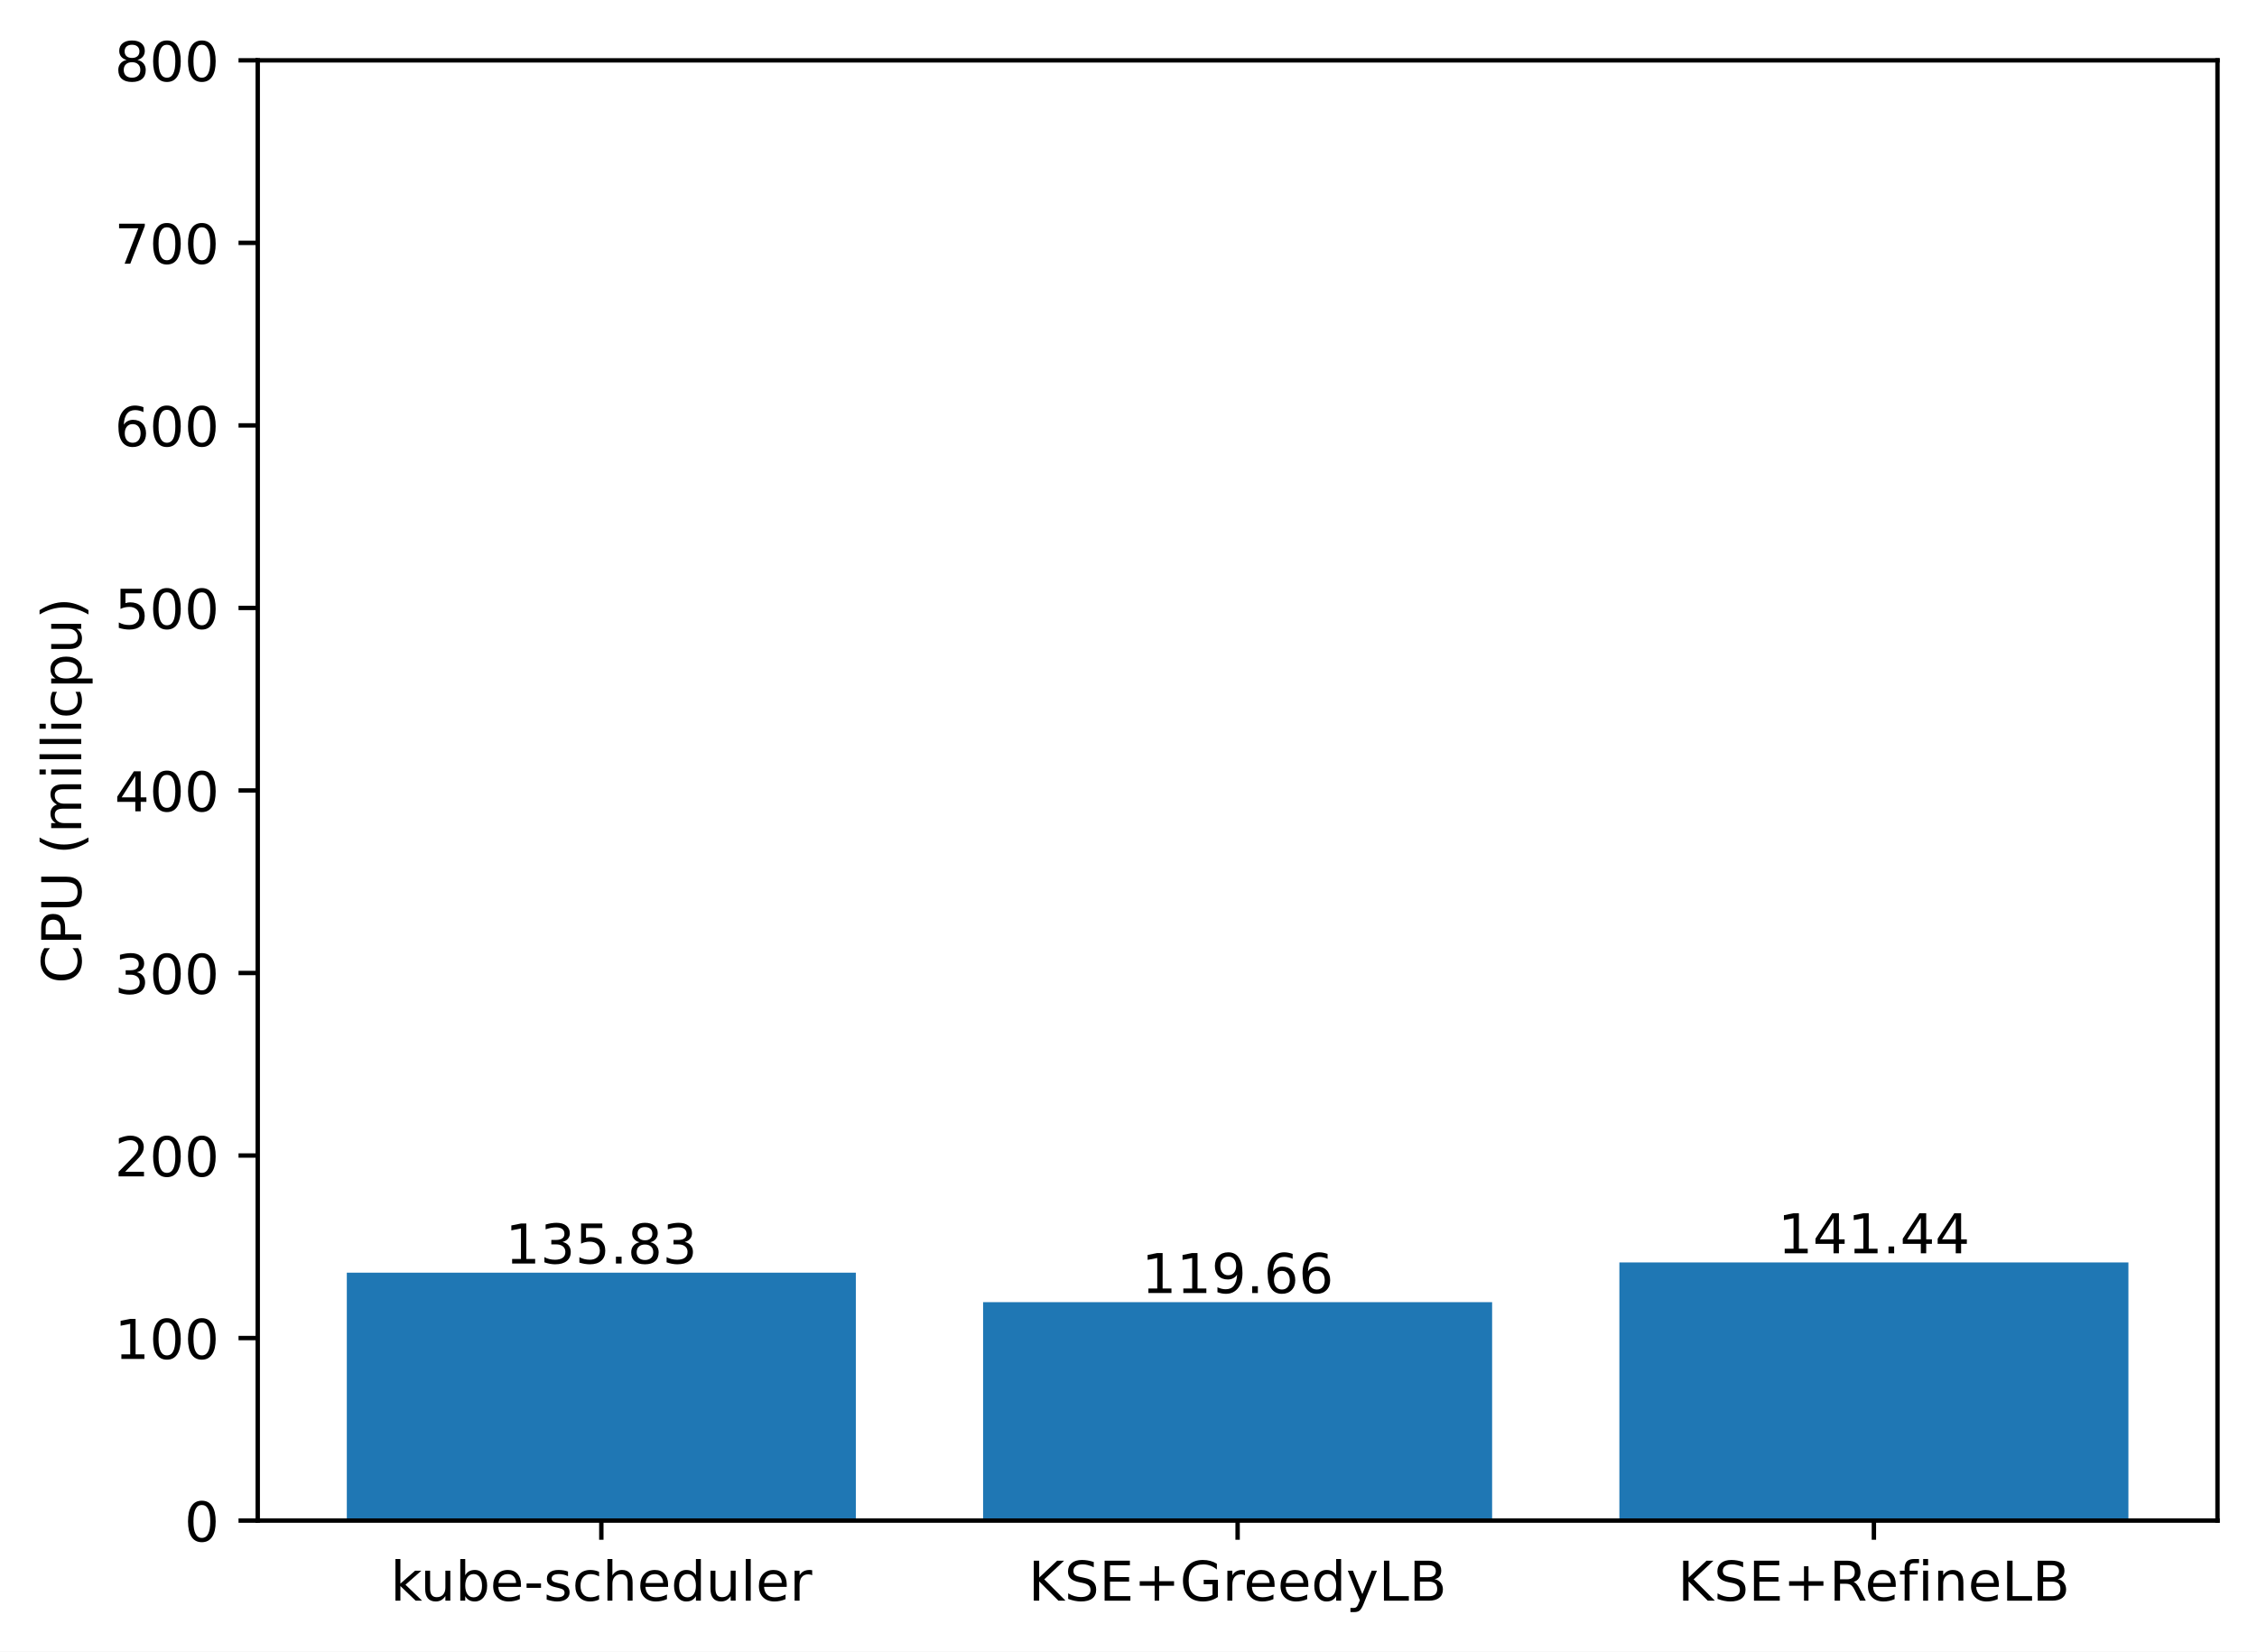
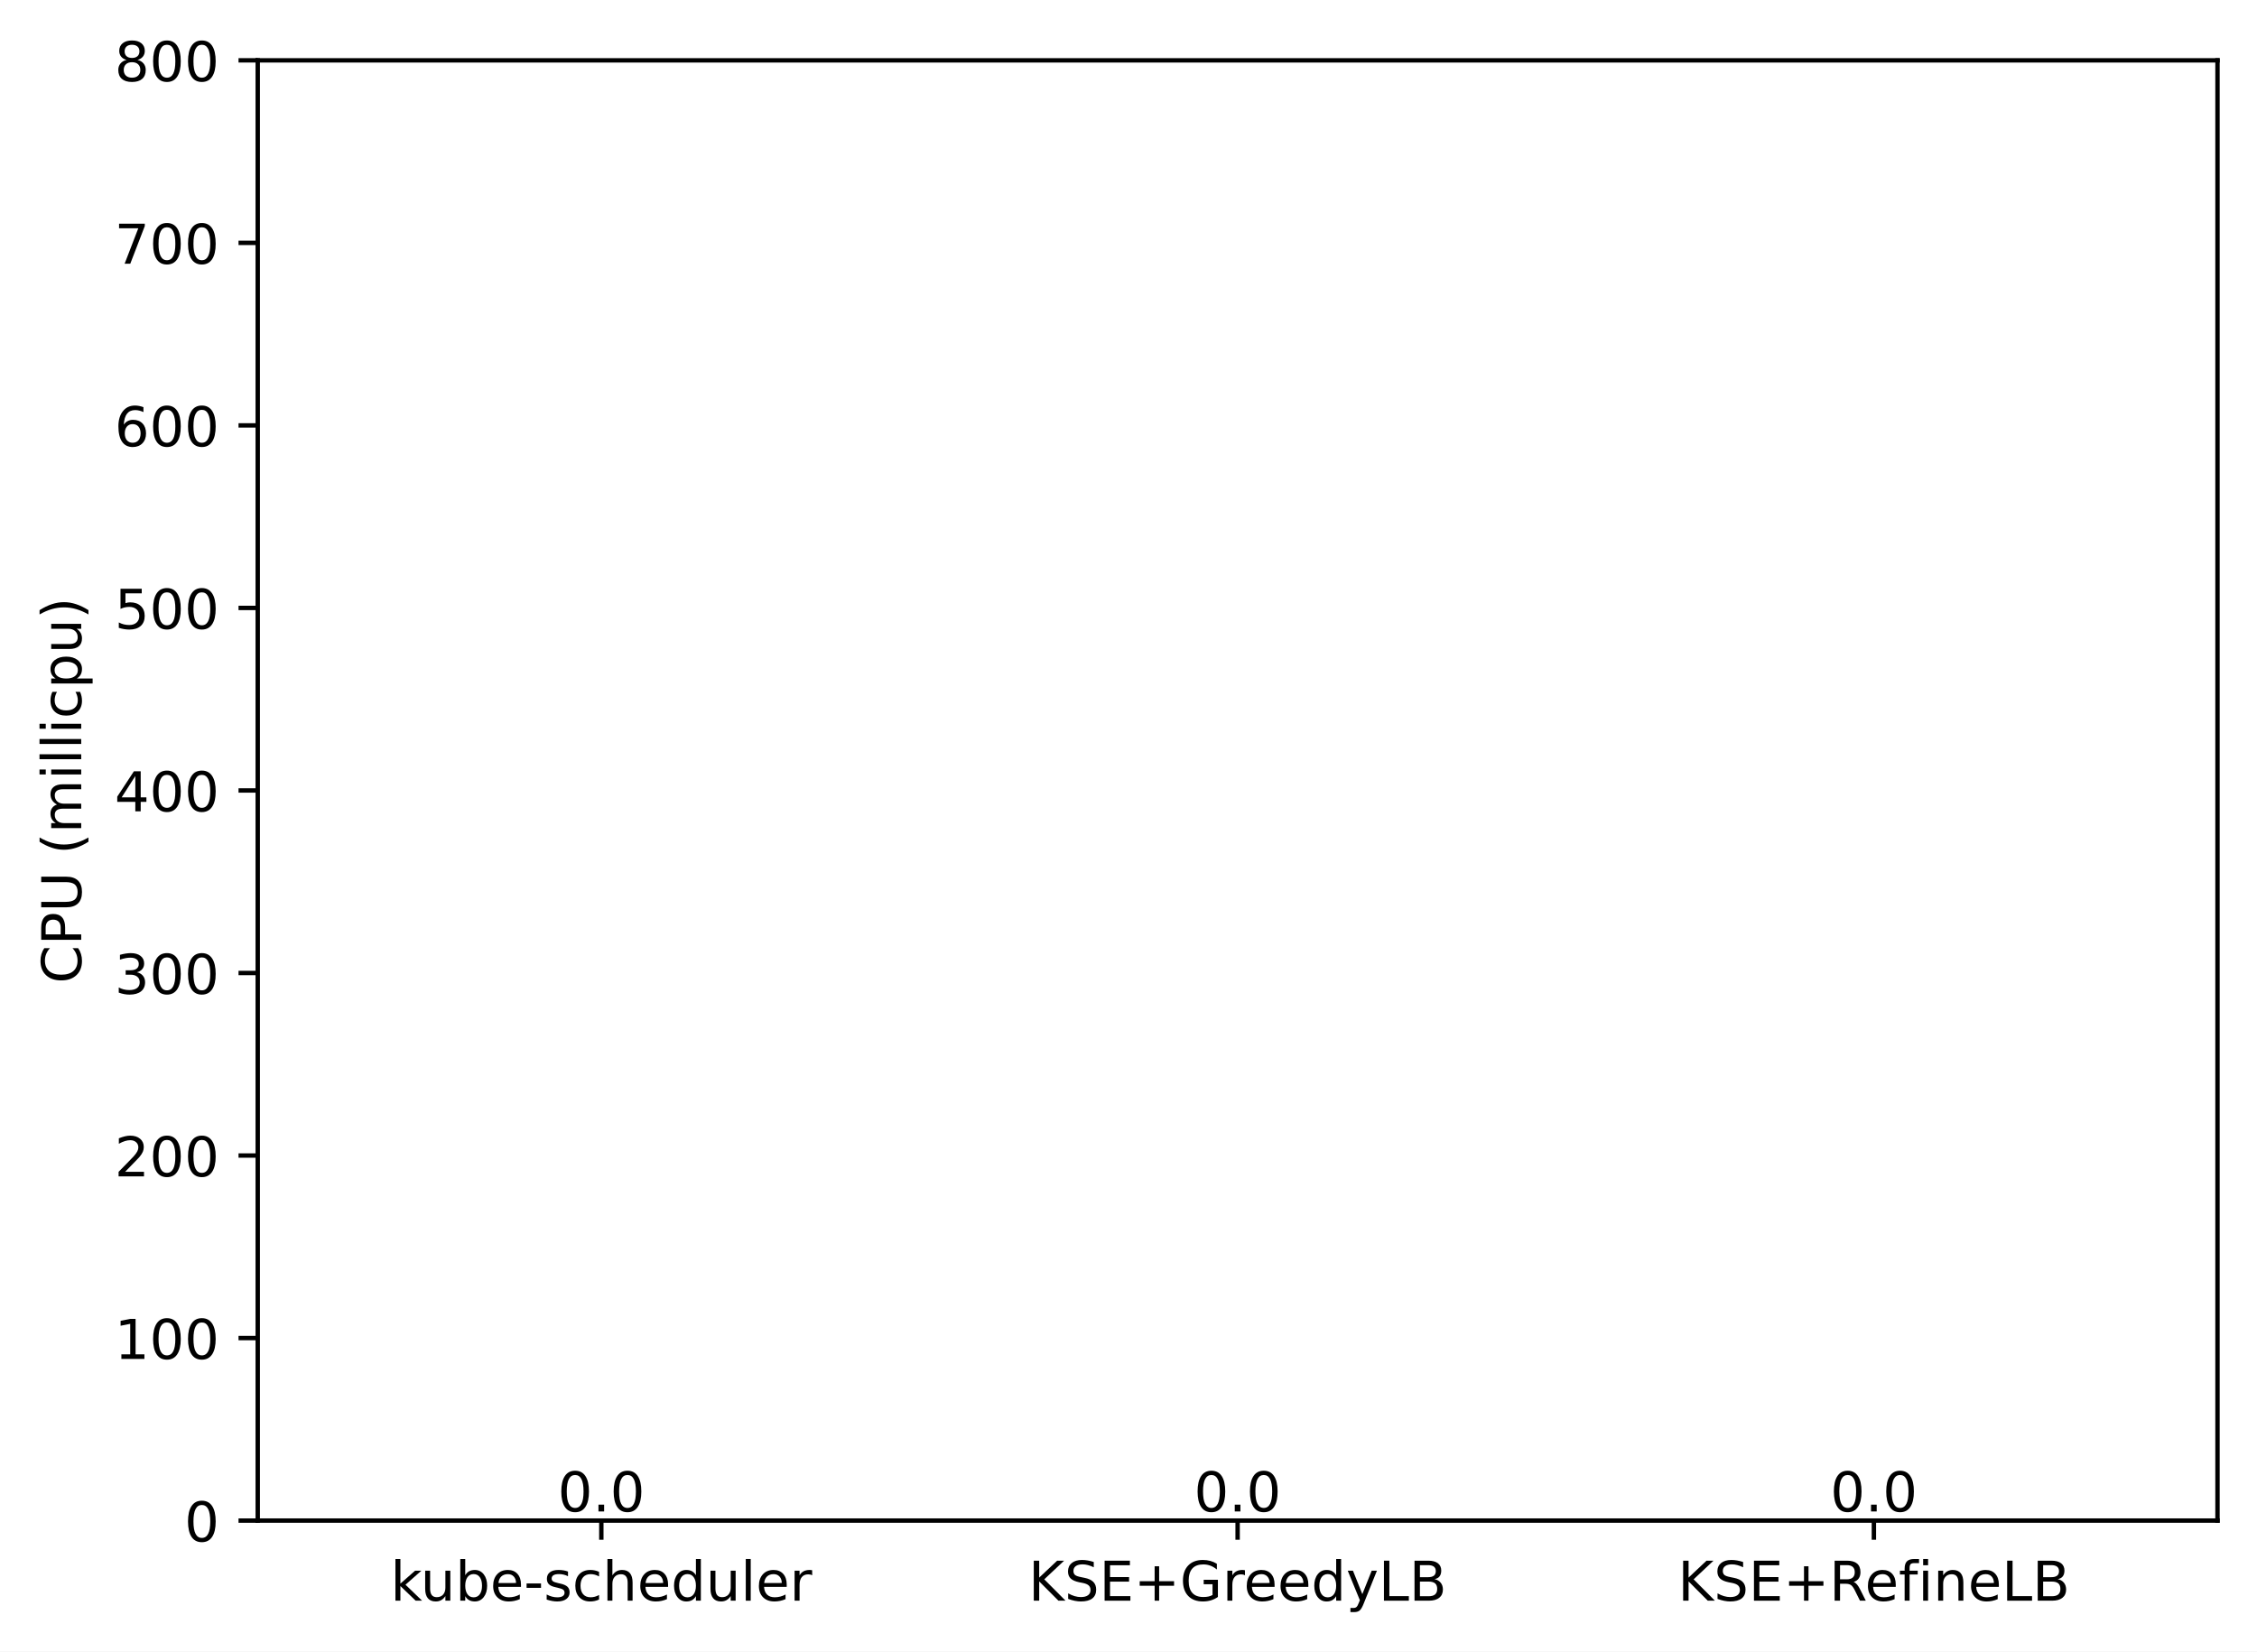
<svg xmlns="http://www.w3.org/2000/svg" xmlns:xlink="http://www.w3.org/1999/xlink" width="411.286pt" height="300.989pt" viewBox="0 0 411.286 300.989" version="1.1">
  <defs>
    <style type="text/css">*{stroke-linejoin: round; stroke-linecap: butt}</style>
  </defs>
  <g id="figure_1">
    <g id="patch_1">
      <path d="M 0 300.989  L 411.286 300.989  L 411.286 0  L 0 0  z " style="fill: #ffffff" />
    </g>
    <g id="axes_1">
      <g id="patch_2">
        <path d="M 46.966 277.111  L 404.086 277.111  L 404.086 10.999  L 46.966 10.999  z " style="fill: #ffffff" />
      </g>
      <g id="patch_3">
-         <path d="M 63.198 277.111  L 155.957 277.111  L 155.957 231.929  L 63.198 231.929  z " clip-path="url(#pb6ce4249de)" style="fill: #1f77b4" />
+         <path d="M 63.198 277.111  L 155.957 277.111  L 155.957 277.111  L 63.198 277.111  z " clip-path="url(#peb9ef6a9dc)" style="fill: #1f77b4" />
      </g>
      <g id="patch_4">
-         <path d="M 179.146 277.111  L 271.905 277.111  L 271.905 237.308  L 179.146 237.308  z " clip-path="url(#pb6ce4249de)" style="fill: #1f77b4" />
+         <path d="M 179.146 277.111  L 271.905 277.111  L 271.905 277.111  L 179.146 277.111  z " clip-path="url(#peb9ef6a9dc)" style="fill: #1f77b4" />
      </g>
      <g id="patch_5">
-         <path d="M 295.094 277.111  L 387.853 277.111  L 387.853 230.063  L 295.094 230.063  z " clip-path="url(#pb6ce4249de)" style="fill: #1f77b4" />
+         <path d="M 295.094 277.111  L 387.853 277.111  L 387.853 277.111  L 295.094 277.111  z " clip-path="url(#peb9ef6a9dc)" style="fill: #1f77b4" />
      </g>
      <g id="matplotlib.axis_1">
        <g id="xtick_1">
          <g id="line2d_1">
            <defs>
-               <path id="m541946d11e" d="M 0 0  L 0 3.5  " style="stroke: #000000; stroke-width: 0.8" />
+               <path id="md51e2d9357" d="M 0 0  L 0 3.5  " style="stroke: #000000; stroke-width: 0.8" />
            </defs>
            <g>
-               <use xlink:href="#m541946d11e" x="109.578" y="277.111" style="stroke: #000000; stroke-width: 0.8" />
+               <use xlink:href="#md51e2d9357" x="109.578" y="277.111" style="stroke: #000000; stroke-width: 0.8" />
            </g>
          </g>
          <g id="text_1">
            <g transform="translate(71.15179 291.7097)scale(0.1 -0.1)">
              <defs>
                <path id="DejaVuSans-6b" d="M 581 4863  L 1159 4863  L 1159 1991  L 2875 3500  L 3609 3500  L 1753 1863  L 3688 0  L 2938 0  L 1159 1709  L 1159 0  L 581 0  L 581 4863  z " transform="scale(0.015625)" />
                <path id="DejaVuSans-75" d="M 544 1381  L 544 3500  L 1119 3500  L 1119 1403  Q 1119 906 1312 657  Q 1506 409 1894 409  Q 2359 409 2629 706  Q 2900 1003 2900 1516  L 2900 3500  L 3475 3500  L 3475 0  L 2900 0  L 2900 538  Q 2691 219 2414 64  Q 2138 -91 1772 -91  Q 1169 -91 856 284  Q 544 659 544 1381  z M 1991 3584  L 1991 3584  z " transform="scale(0.015625)" />
                <path id="DejaVuSans-62" d="M 3116 1747  Q 3116 2381 2855 2742  Q 2594 3103 2138 3103  Q 1681 3103 1420 2742  Q 1159 2381 1159 1747  Q 1159 1113 1420 752  Q 1681 391 2138 391  Q 2594 391 2855 752  Q 3116 1113 3116 1747  z M 1159 2969  Q 1341 3281 1617 3432  Q 1894 3584 2278 3584  Q 2916 3584 3314 3078  Q 3713 2572 3713 1747  Q 3713 922 3314 415  Q 2916 -91 2278 -91  Q 1894 -91 1617 61  Q 1341 213 1159 525  L 1159 0  L 581 0  L 581 4863  L 1159 4863  L 1159 2969  z " transform="scale(0.015625)" />
                <path id="DejaVuSans-65" d="M 3597 1894  L 3597 1613  L 953 1613  Q 991 1019 1311 708  Q 1631 397 2203 397  Q 2534 397 2845 478  Q 3156 559 3463 722  L 3463 178  Q 3153 47 2828 -22  Q 2503 -91 2169 -91  Q 1331 -91 842 396  Q 353 884 353 1716  Q 353 2575 817 3079  Q 1281 3584 2069 3584  Q 2775 3584 3186 3129  Q 3597 2675 3597 1894  z M 3022 2063  Q 3016 2534 2758 2815  Q 2500 3097 2075 3097  Q 1594 3097 1305 2825  Q 1016 2553 972 2059  L 3022 2063  z " transform="scale(0.015625)" />
                <path id="DejaVuSans-2d" d="M 313 2009  L 1997 2009  L 1997 1497  L 313 1497  L 313 2009  z " transform="scale(0.015625)" />
                <path id="DejaVuSans-73" d="M 2834 3397  L 2834 2853  Q 2591 2978 2328 3040  Q 2066 3103 1784 3103  Q 1356 3103 1142 2972  Q 928 2841 928 2578  Q 928 2378 1081 2264  Q 1234 2150 1697 2047  L 1894 2003  Q 2506 1872 2764 1633  Q 3022 1394 3022 966  Q 3022 478 2636 193  Q 2250 -91 1575 -91  Q 1294 -91 989 -36  Q 684 19 347 128  L 347 722  Q 666 556 975 473  Q 1284 391 1588 391  Q 1994 391 2212 530  Q 2431 669 2431 922  Q 2431 1156 2273 1281  Q 2116 1406 1581 1522  L 1381 1569  Q 847 1681 609 1914  Q 372 2147 372 2553  Q 372 3047 722 3315  Q 1072 3584 1716 3584  Q 2034 3584 2315 3537  Q 2597 3491 2834 3397  z " transform="scale(0.015625)" />
                <path id="DejaVuSans-63" d="M 3122 3366  L 3122 2828  Q 2878 2963 2633 3030  Q 2388 3097 2138 3097  Q 1578 3097 1268 2742  Q 959 2388 959 1747  Q 959 1106 1268 751  Q 1578 397 2138 397  Q 2388 397 2633 464  Q 2878 531 3122 666  L 3122 134  Q 2881 22 2623 -34  Q 2366 -91 2075 -91  Q 1284 -91 818 406  Q 353 903 353 1747  Q 353 2603 823 3093  Q 1294 3584 2113 3584  Q 2378 3584 2631 3529  Q 2884 3475 3122 3366  z " transform="scale(0.015625)" />
                <path id="DejaVuSans-68" d="M 3513 2113  L 3513 0  L 2938 0  L 2938 2094  Q 2938 2591 2744 2837  Q 2550 3084 2163 3084  Q 1697 3084 1428 2787  Q 1159 2491 1159 1978  L 1159 0  L 581 0  L 581 4863  L 1159 4863  L 1159 2956  Q 1366 3272 1645 3428  Q 1925 3584 2291 3584  Q 2894 3584 3203 3211  Q 3513 2838 3513 2113  z " transform="scale(0.015625)" />
                <path id="DejaVuSans-64" d="M 2906 2969  L 2906 4863  L 3481 4863  L 3481 0  L 2906 0  L 2906 525  Q 2725 213 2448 61  Q 2172 -91 1784 -91  Q 1150 -91 751 415  Q 353 922 353 1747  Q 353 2572 751 3078  Q 1150 3584 1784 3584  Q 2172 3584 2448 3432  Q 2725 3281 2906 2969  z M 947 1747  Q 947 1113 1208 752  Q 1469 391 1925 391  Q 2381 391 2643 752  Q 2906 1113 2906 1747  Q 2906 2381 2643 2742  Q 2381 3103 1925 3103  Q 1469 3103 1208 2742  Q 947 2381 947 1747  z " transform="scale(0.015625)" />
                <path id="DejaVuSans-6c" d="M 603 4863  L 1178 4863  L 1178 0  L 603 0  L 603 4863  z " transform="scale(0.015625)" />
                <path id="DejaVuSans-72" d="M 2631 2963  Q 2534 3019 2420 3045  Q 2306 3072 2169 3072  Q 1681 3072 1420 2755  Q 1159 2438 1159 1844  L 1159 0  L 581 0  L 581 3500  L 1159 3500  L 1159 2956  Q 1341 3275 1631 3429  Q 1922 3584 2338 3584  Q 2397 3584 2469 3576  Q 2541 3569 2628 3553  L 2631 2963  z " transform="scale(0.015625)" />
              </defs>
              <use xlink:href="#DejaVuSans-6b" />
              <use xlink:href="#DejaVuSans-75" x="54.785" />
              <use xlink:href="#DejaVuSans-62" x="118.164" />
              <use xlink:href="#DejaVuSans-65" x="181.641" />
              <use xlink:href="#DejaVuSans-2d" x="243.164" />
              <use xlink:href="#DejaVuSans-73" x="279.248" />
              <use xlink:href="#DejaVuSans-63" x="331.348" />
              <use xlink:href="#DejaVuSans-68" x="386.328" />
              <use xlink:href="#DejaVuSans-65" x="449.707" />
              <use xlink:href="#DejaVuSans-64" x="511.23" />
              <use xlink:href="#DejaVuSans-75" x="574.707" />
              <use xlink:href="#DejaVuSans-6c" x="638.086" />
              <use xlink:href="#DejaVuSans-65" x="665.869" />
              <use xlink:href="#DejaVuSans-72" x="727.393" />
            </g>
          </g>
        </g>
        <g id="xtick_2">
          <g id="line2d_2">
            <g>
-               <use xlink:href="#m541946d11e" x="225.526" y="277.111" style="stroke: #000000; stroke-width: 0.8" />
+               <use xlink:href="#md51e2d9357" x="225.526" y="277.111" style="stroke: #000000; stroke-width: 0.8" />
            </g>
          </g>
          <g id="text_2">
            <g transform="translate(187.403 291.7097)scale(0.1 -0.1)">
              <defs>
                <path id="DejaVuSans-4b" d="M 628 4666  L 1259 4666  L 1259 2694  L 3353 4666  L 4166 4666  L 1850 2491  L 4331 0  L 3500 0  L 1259 2247  L 1259 0  L 628 0  L 628 4666  z " transform="scale(0.015625)" />
                <path id="DejaVuSans-53" d="M 3425 4513  L 3425 3897  Q 3066 4069 2747 4153  Q 2428 4238 2131 4238  Q 1616 4238 1336 4038  Q 1056 3838 1056 3469  Q 1056 3159 1242 3001  Q 1428 2844 1947 2747  L 2328 2669  Q 3034 2534 3370 2195  Q 3706 1856 3706 1288  Q 3706 609 3251 259  Q 2797 -91 1919 -91  Q 1588 -91 1214 -16  Q 841 59 441 206  L 441 856  Q 825 641 1194 531  Q 1563 422 1919 422  Q 2459 422 2753 634  Q 3047 847 3047 1241  Q 3047 1584 2836 1778  Q 2625 1972 2144 2069  L 1759 2144  Q 1053 2284 737 2584  Q 422 2884 422 3419  Q 422 4038 858 4394  Q 1294 4750 2059 4750  Q 2388 4750 2728 4690  Q 3069 4631 3425 4513  z " transform="scale(0.015625)" />
                <path id="DejaVuSans-45" d="M 628 4666  L 3578 4666  L 3578 4134  L 1259 4134  L 1259 2753  L 3481 2753  L 3481 2222  L 1259 2222  L 1259 531  L 3634 531  L 3634 0  L 628 0  L 628 4666  z " transform="scale(0.015625)" />
                <path id="DejaVuSans-2b" d="M 2944 4013  L 2944 2272  L 4684 2272  L 4684 1741  L 2944 1741  L 2944 0  L 2419 0  L 2419 1741  L 678 1741  L 678 2272  L 2419 2272  L 2419 4013  L 2944 4013  z " transform="scale(0.015625)" />
                <path id="DejaVuSans-47" d="M 3809 666  L 3809 1919  L 2778 1919  L 2778 2438  L 4434 2438  L 4434 434  Q 4069 175 3628 42  Q 3188 -91 2688 -91  Q 1594 -91 976 548  Q 359 1188 359 2328  Q 359 3472 976 4111  Q 1594 4750 2688 4750  Q 3144 4750 3555 4637  Q 3966 4525 4313 4306  L 4313 3634  Q 3963 3931 3569 4081  Q 3175 4231 2741 4231  Q 1884 4231 1454 3753  Q 1025 3275 1025 2328  Q 1025 1384 1454 906  Q 1884 428 2741 428  Q 3075 428 3337 486  Q 3600 544 3809 666  z " transform="scale(0.015625)" />
                <path id="DejaVuSans-79" d="M 2059 -325  Q 1816 -950 1584 -1140  Q 1353 -1331 966 -1331  L 506 -1331  L 506 -850  L 844 -850  Q 1081 -850 1212 -737  Q 1344 -625 1503 -206  L 1606 56  L 191 3500  L 800 3500  L 1894 763  L 2988 3500  L 3597 3500  L 2059 -325  z " transform="scale(0.015625)" />
                <path id="DejaVuSans-4c" d="M 628 4666  L 1259 4666  L 1259 531  L 3531 531  L 3531 0  L 628 0  L 628 4666  z " transform="scale(0.015625)" />
                <path id="DejaVuSans-42" d="M 1259 2228  L 1259 519  L 2272 519  Q 2781 519 3026 730  Q 3272 941 3272 1375  Q 3272 1813 3026 2020  Q 2781 2228 2272 2228  L 1259 2228  z M 1259 4147  L 1259 2741  L 2194 2741  Q 2656 2741 2882 2914  Q 3109 3088 3109 3444  Q 3109 3797 2882 3972  Q 2656 4147 2194 4147  L 1259 4147  z M 628 4666  L 2241 4666  Q 2963 4666 3353 4366  Q 3744 4066 3744 3513  Q 3744 3084 3544 2831  Q 3344 2578 2956 2516  Q 3422 2416 3680 2098  Q 3938 1781 3938 1306  Q 3938 681 3513 340  Q 3088 0 2303 0  L 628 0  L 628 4666  z " transform="scale(0.015625)" />
              </defs>
              <use xlink:href="#DejaVuSans-4b" />
              <use xlink:href="#DejaVuSans-53" x="65.576" />
              <use xlink:href="#DejaVuSans-45" x="129.053" />
              <use xlink:href="#DejaVuSans-2b" x="192.236" />
              <use xlink:href="#DejaVuSans-47" x="276.025" />
              <use xlink:href="#DejaVuSans-72" x="353.516" />
              <use xlink:href="#DejaVuSans-65" x="392.379" />
              <use xlink:href="#DejaVuSans-65" x="453.902" />
              <use xlink:href="#DejaVuSans-64" x="515.426" />
              <use xlink:href="#DejaVuSans-79" x="578.902" />
              <use xlink:href="#DejaVuSans-4c" x="638.082" />
              <use xlink:href="#DejaVuSans-42" x="693.795" />
            </g>
          </g>
        </g>
        <g id="xtick_3">
          <g id="line2d_3">
            <g>
-               <use xlink:href="#m541946d11e" x="341.474" y="277.111" style="stroke: #000000; stroke-width: 0.8" />
+               <use xlink:href="#md51e2d9357" x="341.474" y="277.111" style="stroke: #000000; stroke-width: 0.8" />
            </g>
          </g>
          <g id="text_3">
            <g transform="translate(305.7346 291.7097)scale(0.1 -0.1)">
              <defs>
                <path id="DejaVuSans-52" d="M 2841 2188  Q 3044 2119 3236 1894  Q 3428 1669 3622 1275  L 4263 0  L 3584 0  L 2988 1197  Q 2756 1666 2539 1819  Q 2322 1972 1947 1972  L 1259 1972  L 1259 0  L 628 0  L 628 4666  L 2053 4666  Q 2853 4666 3247 4331  Q 3641 3997 3641 3322  Q 3641 2881 3436 2590  Q 3231 2300 2841 2188  z M 1259 4147  L 1259 2491  L 2053 2491  Q 2509 2491 2742 2702  Q 2975 2913 2975 3322  Q 2975 3731 2742 3939  Q 2509 4147 2053 4147  L 1259 4147  z " transform="scale(0.015625)" />
                <path id="DejaVuSans-66" d="M 2375 4863  L 2375 4384  L 1825 4384  Q 1516 4384 1395 4259  Q 1275 4134 1275 3809  L 1275 3500  L 2222 3500  L 2222 3053  L 1275 3053  L 1275 0  L 697 0  L 697 3053  L 147 3053  L 147 3500  L 697 3500  L 697 3744  Q 697 4328 969 4595  Q 1241 4863 1831 4863  L 2375 4863  z " transform="scale(0.015625)" />
                <path id="DejaVuSans-69" d="M 603 3500  L 1178 3500  L 1178 0  L 603 0  L 603 3500  z M 603 4863  L 1178 4863  L 1178 4134  L 603 4134  L 603 4863  z " transform="scale(0.015625)" />
                <path id="DejaVuSans-6e" d="M 3513 2113  L 3513 0  L 2938 0  L 2938 2094  Q 2938 2591 2744 2837  Q 2550 3084 2163 3084  Q 1697 3084 1428 2787  Q 1159 2491 1159 1978  L 1159 0  L 581 0  L 581 3500  L 1159 3500  L 1159 2956  Q 1366 3272 1645 3428  Q 1925 3584 2291 3584  Q 2894 3584 3203 3211  Q 3513 2838 3513 2113  z " transform="scale(0.015625)" />
              </defs>
              <use xlink:href="#DejaVuSans-4b" />
              <use xlink:href="#DejaVuSans-53" x="65.576" />
              <use xlink:href="#DejaVuSans-45" x="129.053" />
              <use xlink:href="#DejaVuSans-2b" x="192.236" />
              <use xlink:href="#DejaVuSans-52" x="276.025" />
              <use xlink:href="#DejaVuSans-65" x="341.008" />
              <use xlink:href="#DejaVuSans-66" x="402.531" />
              <use xlink:href="#DejaVuSans-69" x="437.736" />
              <use xlink:href="#DejaVuSans-6e" x="465.52" />
              <use xlink:href="#DejaVuSans-65" x="528.898" />
              <use xlink:href="#DejaVuSans-4c" x="590.422" />
              <use xlink:href="#DejaVuSans-42" x="646.135" />
            </g>
          </g>
        </g>
      </g>
      <g id="matplotlib.axis_2">
        <g id="ytick_1">
          <g id="line2d_4">
            <defs>
-               <path id="m8035b55e94" d="M 0 0  L -3.5 0  " style="stroke: #000000; stroke-width: 0.8" />
+               <path id="md88bd671b7" d="M 0 0  L -3.5 0  " style="stroke: #000000; stroke-width: 0.8" />
            </defs>
            <g>
-               <use xlink:href="#m8035b55e94" x="46.966" y="277.111" style="stroke: #000000; stroke-width: 0.8" />
+               <use xlink:href="#md88bd671b7" x="46.966" y="277.111" style="stroke: #000000; stroke-width: 0.8" />
            </g>
          </g>
          <g id="text_4">
            <g transform="translate(33.60312 280.9104)scale(0.1 -0.1)">
              <defs>
                <path id="DejaVuSans-30" d="M 2034 4250  Q 1547 4250 1301 3770  Q 1056 3291 1056 2328  Q 1056 1369 1301 889  Q 1547 409 2034 409  Q 2525 409 2770 889  Q 3016 1369 3016 2328  Q 3016 3291 2770 3770  Q 2525 4250 2034 4250  z M 2034 4750  Q 2819 4750 3233 4129  Q 3647 3509 3647 2328  Q 3647 1150 3233 529  Q 2819 -91 2034 -91  Q 1250 -91 836 529  Q 422 1150 422 2328  Q 422 3509 836 4129  Q 1250 4750 2034 4750  z " transform="scale(0.015625)" />
              </defs>
              <use xlink:href="#DejaVuSans-30" />
            </g>
          </g>
        </g>
        <g id="ytick_2">
          <g id="line2d_5">
            <g>
-               <use xlink:href="#m8035b55e94" x="46.966" y="243.847" style="stroke: #000000; stroke-width: 0.8" />
+               <use xlink:href="#md88bd671b7" x="46.966" y="243.847" style="stroke: #000000; stroke-width: 0.8" />
            </g>
          </g>
          <g id="text_5">
            <g transform="translate(20.87813 247.6464)scale(0.1 -0.1)">
              <defs>
                <path id="DejaVuSans-31" d="M 794 531  L 1825 531  L 1825 4091  L 703 3866  L 703 4441  L 1819 4666  L 2450 4666  L 2450 531  L 3481 531  L 3481 0  L 794 0  L 794 531  z " transform="scale(0.015625)" />
              </defs>
              <use xlink:href="#DejaVuSans-31" />
              <use xlink:href="#DejaVuSans-30" x="63.623" />
              <use xlink:href="#DejaVuSans-30" x="127.246" />
            </g>
          </g>
        </g>
        <g id="ytick_3">
          <g id="line2d_6">
            <g>
-               <use xlink:href="#m8035b55e94" x="46.966" y="210.583" style="stroke: #000000; stroke-width: 0.8" />
+               <use xlink:href="#md88bd671b7" x="46.966" y="210.583" style="stroke: #000000; stroke-width: 0.8" />
            </g>
          </g>
          <g id="text_6">
            <g transform="translate(20.87813 214.3824)scale(0.1 -0.1)">
              <defs>
                <path id="DejaVuSans-32" d="M 1228 531  L 3431 531  L 3431 0  L 469 0  L 469 531  Q 828 903 1448 1529  Q 2069 2156 2228 2338  Q 2531 2678 2651 2914  Q 2772 3150 2772 3378  Q 2772 3750 2511 3984  Q 2250 4219 1831 4219  Q 1534 4219 1204 4116  Q 875 4013 500 3803  L 500 4441  Q 881 4594 1212 4672  Q 1544 4750 1819 4750  Q 2544 4750 2975 4387  Q 3406 4025 3406 3419  Q 3406 3131 3298 2873  Q 3191 2616 2906 2266  Q 2828 2175 2409 1742  Q 1991 1309 1228 531  z " transform="scale(0.015625)" />
              </defs>
              <use xlink:href="#DejaVuSans-32" />
              <use xlink:href="#DejaVuSans-30" x="63.623" />
              <use xlink:href="#DejaVuSans-30" x="127.246" />
            </g>
          </g>
        </g>
        <g id="ytick_4">
          <g id="line2d_7">
            <g>
-               <use xlink:href="#m8035b55e94" x="46.966" y="177.319" style="stroke: #000000; stroke-width: 0.8" />
+               <use xlink:href="#md88bd671b7" x="46.966" y="177.319" style="stroke: #000000; stroke-width: 0.8" />
            </g>
          </g>
          <g id="text_7">
            <g transform="translate(20.87813 181.1184)scale(0.1 -0.1)">
              <defs>
                <path id="DejaVuSans-33" d="M 2597 2516  Q 3050 2419 3304 2112  Q 3559 1806 3559 1356  Q 3559 666 3084 287  Q 2609 -91 1734 -91  Q 1441 -91 1130 -33  Q 819 25 488 141  L 488 750  Q 750 597 1062 519  Q 1375 441 1716 441  Q 2309 441 2620 675  Q 2931 909 2931 1356  Q 2931 1769 2642 2001  Q 2353 2234 1838 2234  L 1294 2234  L 1294 2753  L 1863 2753  Q 2328 2753 2575 2939  Q 2822 3125 2822 3475  Q 2822 3834 2567 4026  Q 2313 4219 1838 4219  Q 1578 4219 1281 4162  Q 984 4106 628 3988  L 628 4550  Q 988 4650 1302 4700  Q 1616 4750 1894 4750  Q 2613 4750 3031 4423  Q 3450 4097 3450 3541  Q 3450 3153 3228 2886  Q 3006 2619 2597 2516  z " transform="scale(0.015625)" />
              </defs>
              <use xlink:href="#DejaVuSans-33" />
              <use xlink:href="#DejaVuSans-30" x="63.623" />
              <use xlink:href="#DejaVuSans-30" x="127.246" />
            </g>
          </g>
        </g>
        <g id="ytick_5">
          <g id="line2d_8">
            <g>
-               <use xlink:href="#m8035b55e94" x="46.966" y="144.055" style="stroke: #000000; stroke-width: 0.8" />
+               <use xlink:href="#md88bd671b7" x="46.966" y="144.055" style="stroke: #000000; stroke-width: 0.8" />
            </g>
          </g>
          <g id="text_8">
            <g transform="translate(20.87813 147.8544)scale(0.1 -0.1)">
              <defs>
                <path id="DejaVuSans-34" d="M 2419 4116  L 825 1625  L 2419 1625  L 2419 4116  z M 2253 4666  L 3047 4666  L 3047 1625  L 3713 1625  L 3713 1100  L 3047 1100  L 3047 0  L 2419 0  L 2419 1100  L 313 1100  L 313 1709  L 2253 4666  z " transform="scale(0.015625)" />
              </defs>
              <use xlink:href="#DejaVuSans-34" />
              <use xlink:href="#DejaVuSans-30" x="63.623" />
              <use xlink:href="#DejaVuSans-30" x="127.246" />
            </g>
          </g>
        </g>
        <g id="ytick_6">
          <g id="line2d_9">
            <g>
-               <use xlink:href="#m8035b55e94" x="46.966" y="110.791" style="stroke: #000000; stroke-width: 0.8" />
+               <use xlink:href="#md88bd671b7" x="46.966" y="110.791" style="stroke: #000000; stroke-width: 0.8" />
            </g>
          </g>
          <g id="text_9">
            <g transform="translate(20.87813 114.5904)scale(0.1 -0.1)">
              <defs>
                <path id="DejaVuSans-35" d="M 691 4666  L 3169 4666  L 3169 4134  L 1269 4134  L 1269 2991  Q 1406 3038 1543 3061  Q 1681 3084 1819 3084  Q 2600 3084 3056 2656  Q 3513 2228 3513 1497  Q 3513 744 3044 326  Q 2575 -91 1722 -91  Q 1428 -91 1123 -41  Q 819 9 494 109  L 494 744  Q 775 591 1075 516  Q 1375 441 1709 441  Q 2250 441 2565 725  Q 2881 1009 2881 1497  Q 2881 1984 2565 2268  Q 2250 2553 1709 2553  Q 1456 2553 1204 2497  Q 953 2441 691 2322  L 691 4666  z " transform="scale(0.015625)" />
              </defs>
              <use xlink:href="#DejaVuSans-35" />
              <use xlink:href="#DejaVuSans-30" x="63.623" />
              <use xlink:href="#DejaVuSans-30" x="127.246" />
            </g>
          </g>
        </g>
        <g id="ytick_7">
          <g id="line2d_10">
            <g>
-               <use xlink:href="#m8035b55e94" x="46.966" y="77.527" style="stroke: #000000; stroke-width: 0.8" />
+               <use xlink:href="#md88bd671b7" x="46.966" y="77.527" style="stroke: #000000; stroke-width: 0.8" />
            </g>
          </g>
          <g id="text_10">
            <g transform="translate(20.87813 81.32644)scale(0.1 -0.1)">
              <defs>
                <path id="DejaVuSans-36" d="M 2113 2584  Q 1688 2584 1439 2293  Q 1191 2003 1191 1497  Q 1191 994 1439 701  Q 1688 409 2113 409  Q 2538 409 2786 701  Q 3034 994 3034 1497  Q 3034 2003 2786 2293  Q 2538 2584 2113 2584  z M 3366 4563  L 3366 3988  Q 3128 4100 2886 4159  Q 2644 4219 2406 4219  Q 1781 4219 1451 3797  Q 1122 3375 1075 2522  Q 1259 2794 1537 2939  Q 1816 3084 2150 3084  Q 2853 3084 3261 2657  Q 3669 2231 3669 1497  Q 3669 778 3244 343  Q 2819 -91 2113 -91  Q 1303 -91 875 529  Q 447 1150 447 2328  Q 447 3434 972 4092  Q 1497 4750 2381 4750  Q 2619 4750 2861 4703  Q 3103 4656 3366 4563  z " transform="scale(0.015625)" />
              </defs>
              <use xlink:href="#DejaVuSans-36" />
              <use xlink:href="#DejaVuSans-30" x="63.623" />
              <use xlink:href="#DejaVuSans-30" x="127.246" />
            </g>
          </g>
        </g>
        <g id="ytick_8">
          <g id="line2d_11">
            <g>
-               <use xlink:href="#m8035b55e94" x="46.966" y="44.263" style="stroke: #000000; stroke-width: 0.8" />
+               <use xlink:href="#md88bd671b7" x="46.966" y="44.263" style="stroke: #000000; stroke-width: 0.8" />
            </g>
          </g>
          <g id="text_11">
            <g transform="translate(20.87813 48.06244)scale(0.1 -0.1)">
              <defs>
                <path id="DejaVuSans-37" d="M 525 4666  L 3525 4666  L 3525 4397  L 1831 0  L 1172 0  L 2766 4134  L 525 4134  L 525 4666  z " transform="scale(0.015625)" />
              </defs>
              <use xlink:href="#DejaVuSans-37" />
              <use xlink:href="#DejaVuSans-30" x="63.623" />
              <use xlink:href="#DejaVuSans-30" x="127.246" />
            </g>
          </g>
        </g>
        <g id="ytick_9">
          <g id="line2d_12">
            <g>
-               <use xlink:href="#m8035b55e94" x="46.966" y="10.999" style="stroke: #000000; stroke-width: 0.8" />
+               <use xlink:href="#md88bd671b7" x="46.966" y="10.999" style="stroke: #000000; stroke-width: 0.8" />
            </g>
          </g>
          <g id="text_12">
            <g transform="translate(20.87813 14.79844)scale(0.1 -0.1)">
              <defs>
                <path id="DejaVuSans-38" d="M 2034 2216  Q 1584 2216 1326 1975  Q 1069 1734 1069 1313  Q 1069 891 1326 650  Q 1584 409 2034 409  Q 2484 409 2743 651  Q 3003 894 3003 1313  Q 3003 1734 2745 1975  Q 2488 2216 2034 2216  z M 1403 2484  Q 997 2584 770 2862  Q 544 3141 544 3541  Q 544 4100 942 4425  Q 1341 4750 2034 4750  Q 2731 4750 3128 4425  Q 3525 4100 3525 3541  Q 3525 3141 3298 2862  Q 3072 2584 2669 2484  Q 3125 2378 3379 2068  Q 3634 1759 3634 1313  Q 3634 634 3220 271  Q 2806 -91 2034 -91  Q 1263 -91 848 271  Q 434 634 434 1313  Q 434 1759 690 2068  Q 947 2378 1403 2484  z M 1172 3481  Q 1172 3119 1398 2916  Q 1625 2713 2034 2713  Q 2441 2713 2670 2916  Q 2900 3119 2900 3481  Q 2900 3844 2670 4047  Q 2441 4250 2034 4250  Q 1625 4250 1398 4047  Q 1172 3844 1172 3481  z " transform="scale(0.015625)" />
              </defs>
              <use xlink:href="#DejaVuSans-38" />
              <use xlink:href="#DejaVuSans-30" x="63.623" />
              <use xlink:href="#DejaVuSans-30" x="127.246" />
            </g>
          </g>
        </g>
        <g id="text_13">
          <g transform="translate(14.79844 179.2302)rotate(-90)scale(0.1 -0.1)">
            <defs>
              <path id="DejaVuSans-43" d="M 4122 4306  L 4122 3641  Q 3803 3938 3442 4084  Q 3081 4231 2675 4231  Q 1875 4231 1450 3742  Q 1025 3253 1025 2328  Q 1025 1406 1450 917  Q 1875 428 2675 428  Q 3081 428 3442 575  Q 3803 722 4122 1019  L 4122 359  Q 3791 134 3420 21  Q 3050 -91 2638 -91  Q 1578 -91 968 557  Q 359 1206 359 2328  Q 359 3453 968 4101  Q 1578 4750 2638 4750  Q 3056 4750 3426 4639  Q 3797 4528 4122 4306  z " transform="scale(0.015625)" />
              <path id="DejaVuSans-50" d="M 1259 4147  L 1259 2394  L 2053 2394  Q 2494 2394 2734 2622  Q 2975 2850 2975 3272  Q 2975 3691 2734 3919  Q 2494 4147 2053 4147  L 1259 4147  z M 628 4666  L 2053 4666  Q 2838 4666 3239 4311  Q 3641 3956 3641 3272  Q 3641 2581 3239 2228  Q 2838 1875 2053 1875  L 1259 1875  L 1259 0  L 628 0  L 628 4666  z " transform="scale(0.015625)" />
              <path id="DejaVuSans-55" d="M 556 4666  L 1191 4666  L 1191 1831  Q 1191 1081 1462 751  Q 1734 422 2344 422  Q 2950 422 3222 751  Q 3494 1081 3494 1831  L 3494 4666  L 4128 4666  L 4128 1753  Q 4128 841 3676 375  Q 3225 -91 2344 -91  Q 1459 -91 1007 375  Q 556 841 556 1753  L 556 4666  z " transform="scale(0.015625)" />
              <path id="DejaVuSans-20" transform="scale(0.015625)" />
              <path id="DejaVuSans-28" d="M 1984 4856  Q 1566 4138 1362 3434  Q 1159 2731 1159 2009  Q 1159 1288 1364 580  Q 1569 -128 1984 -844  L 1484 -844  Q 1016 -109 783 600  Q 550 1309 550 2009  Q 550 2706 781 3412  Q 1013 4119 1484 4856  L 1984 4856  z " transform="scale(0.015625)" />
              <path id="DejaVuSans-6d" d="M 3328 2828  Q 3544 3216 3844 3400  Q 4144 3584 4550 3584  Q 5097 3584 5394 3201  Q 5691 2819 5691 2113  L 5691 0  L 5113 0  L 5113 2094  Q 5113 2597 4934 2840  Q 4756 3084 4391 3084  Q 3944 3084 3684 2787  Q 3425 2491 3425 1978  L 3425 0  L 2847 0  L 2847 2094  Q 2847 2600 2669 2842  Q 2491 3084 2119 3084  Q 1678 3084 1418 2786  Q 1159 2488 1159 1978  L 1159 0  L 581 0  L 581 3500  L 1159 3500  L 1159 2956  Q 1356 3278 1631 3431  Q 1906 3584 2284 3584  Q 2666 3584 2933 3390  Q 3200 3197 3328 2828  z " transform="scale(0.015625)" />
              <path id="DejaVuSans-70" d="M 1159 525  L 1159 -1331  L 581 -1331  L 581 3500  L 1159 3500  L 1159 2969  Q 1341 3281 1617 3432  Q 1894 3584 2278 3584  Q 2916 3584 3314 3078  Q 3713 2572 3713 1747  Q 3713 922 3314 415  Q 2916 -91 2278 -91  Q 1894 -91 1617 61  Q 1341 213 1159 525  z M 3116 1747  Q 3116 2381 2855 2742  Q 2594 3103 2138 3103  Q 1681 3103 1420 2742  Q 1159 2381 1159 1747  Q 1159 1113 1420 752  Q 1681 391 2138 391  Q 2594 391 2855 752  Q 3116 1113 3116 1747  z " transform="scale(0.015625)" />
              <path id="DejaVuSans-29" d="M 513 4856  L 1013 4856  Q 1481 4119 1714 3412  Q 1947 2706 1947 2009  Q 1947 1309 1714 600  Q 1481 -109 1013 -844  L 513 -844  Q 928 -128 1133 580  Q 1338 1288 1338 2009  Q 1338 2731 1133 3434  Q 928 4138 513 4856  z " transform="scale(0.015625)" />
            </defs>
            <use xlink:href="#DejaVuSans-43" />
            <use xlink:href="#DejaVuSans-50" x="69.824" />
            <use xlink:href="#DejaVuSans-55" x="130.127" />
            <use xlink:href="#DejaVuSans-20" x="203.32" />
            <use xlink:href="#DejaVuSans-28" x="235.107" />
            <use xlink:href="#DejaVuSans-6d" x="274.121" />
            <use xlink:href="#DejaVuSans-69" x="371.533" />
            <use xlink:href="#DejaVuSans-6c" x="399.316" />
            <use xlink:href="#DejaVuSans-6c" x="427.1" />
            <use xlink:href="#DejaVuSans-69" x="454.883" />
            <use xlink:href="#DejaVuSans-63" x="482.666" />
            <use xlink:href="#DejaVuSans-70" x="537.646" />
            <use xlink:href="#DejaVuSans-75" x="601.123" />
            <use xlink:href="#DejaVuSans-29" x="664.502" />
          </g>
        </g>
      </g>
      <g id="patch_6">
        <path d="M 46.966 277.111  L 46.966 10.999  " style="fill: none; stroke: #000000; stroke-width: 0.8; stroke-linejoin: miter; stroke-linecap: square" />
      </g>
      <g id="patch_7">
        <path d="M 404.086 277.111  L 404.086 10.999  " style="fill: none; stroke: #000000; stroke-width: 0.8; stroke-linejoin: miter; stroke-linecap: square" />
      </g>
      <g id="patch_8">
        <path d="M 46.966 277.111  L 404.086 277.111  " style="fill: none; stroke: #000000; stroke-width: 0.8; stroke-linejoin: miter; stroke-linecap: square" />
      </g>
      <g id="patch_9">
        <path d="M 46.966 10.999  L 404.086 10.999  " style="fill: none; stroke: #000000; stroke-width: 0.8; stroke-linejoin: miter; stroke-linecap: square" />
      </g>
      <g id="text_14">
-         <g transform="translate(92.08226 230.2655)scale(0.1 -0.1)">
+         <g transform="translate(101.626 275.448)scale(0.1 -0.1)">
          <defs>
            <path id="DejaVuSans-2e" d="M 684 794  L 1344 794  L 1344 0  L 684 0  L 684 794  z " transform="scale(0.015625)" />
          </defs>
-           <use xlink:href="#DejaVuSans-31" />
-           <use xlink:href="#DejaVuSans-33" x="63.623" />
-           <use xlink:href="#DejaVuSans-35" x="127.246" />
-           <use xlink:href="#DejaVuSans-2e" x="190.869" />
-           <use xlink:href="#DejaVuSans-38" x="222.656" />
-           <use xlink:href="#DejaVuSans-33" x="286.279" />
+           <use xlink:href="#DejaVuSans-30" />
+           <use xlink:href="#DejaVuSans-2e" x="63.623" />
+           <use xlink:href="#DejaVuSans-30" x="95.41" />
        </g>
      </g>
      <g id="text_15">
-         <g transform="translate(208.0303 235.6443)scale(0.1 -0.1)">
-           <defs>
-             <path id="DejaVuSans-39" d="M 703 97  L 703 672  Q 941 559 1184 500  Q 1428 441 1663 441  Q 2288 441 2617 861  Q 2947 1281 2994 2138  Q 2813 1869 2534 1725  Q 2256 1581 1919 1581  Q 1219 1581 811 2004  Q 403 2428 403 3163  Q 403 3881 828 4315  Q 1253 4750 1959 4750  Q 2769 4750 3195 4129  Q 3622 3509 3622 2328  Q 3622 1225 3098 567  Q 2575 -91 1691 -91  Q 1453 -91 1209 -44  Q 966 3 703 97  z M 1959 2075  Q 2384 2075 2632 2365  Q 2881 2656 2881 3163  Q 2881 3666 2632 3958  Q 2384 4250 1959 4250  Q 1534 4250 1286 3958  Q 1038 3666 1038 3163  Q 1038 2656 1286 2365  Q 1534 2075 1959 2075  z " transform="scale(0.015625)" />
-           </defs>
-           <use xlink:href="#DejaVuSans-31" />
-           <use xlink:href="#DejaVuSans-31" x="63.623" />
-           <use xlink:href="#DejaVuSans-39" x="127.246" />
-           <use xlink:href="#DejaVuSans-2e" x="190.869" />
-           <use xlink:href="#DejaVuSans-36" x="222.656" />
-           <use xlink:href="#DejaVuSans-36" x="286.279" />
+         <g transform="translate(217.5741 275.448)scale(0.1 -0.1)">
+           <use xlink:href="#DejaVuSans-30" />
+           <use xlink:href="#DejaVuSans-2e" x="63.623" />
+           <use xlink:href="#DejaVuSans-30" x="95.41" />
        </g>
      </g>
      <g id="text_16">
-         <g transform="translate(323.9784 228.3994)scale(0.1 -0.1)">
-           <use xlink:href="#DejaVuSans-31" />
-           <use xlink:href="#DejaVuSans-34" x="63.623" />
-           <use xlink:href="#DejaVuSans-31" x="127.246" />
-           <use xlink:href="#DejaVuSans-2e" x="190.869" />
-           <use xlink:href="#DejaVuSans-34" x="222.656" />
-           <use xlink:href="#DejaVuSans-34" x="286.279" />
+         <g transform="translate(333.5221 275.448)scale(0.1 -0.1)">
+           <use xlink:href="#DejaVuSans-30" />
+           <use xlink:href="#DejaVuSans-2e" x="63.623" />
+           <use xlink:href="#DejaVuSans-30" x="95.41" />
        </g>
      </g>
    </g>
  </g>
  <defs>
-     <clipPath id="pb6ce4249de">
+     <clipPath id="peb9ef6a9dc">
      <rect x="46.966" y="10.999" width="357.12" height="266.112" />
    </clipPath>
  </defs>
</svg>
